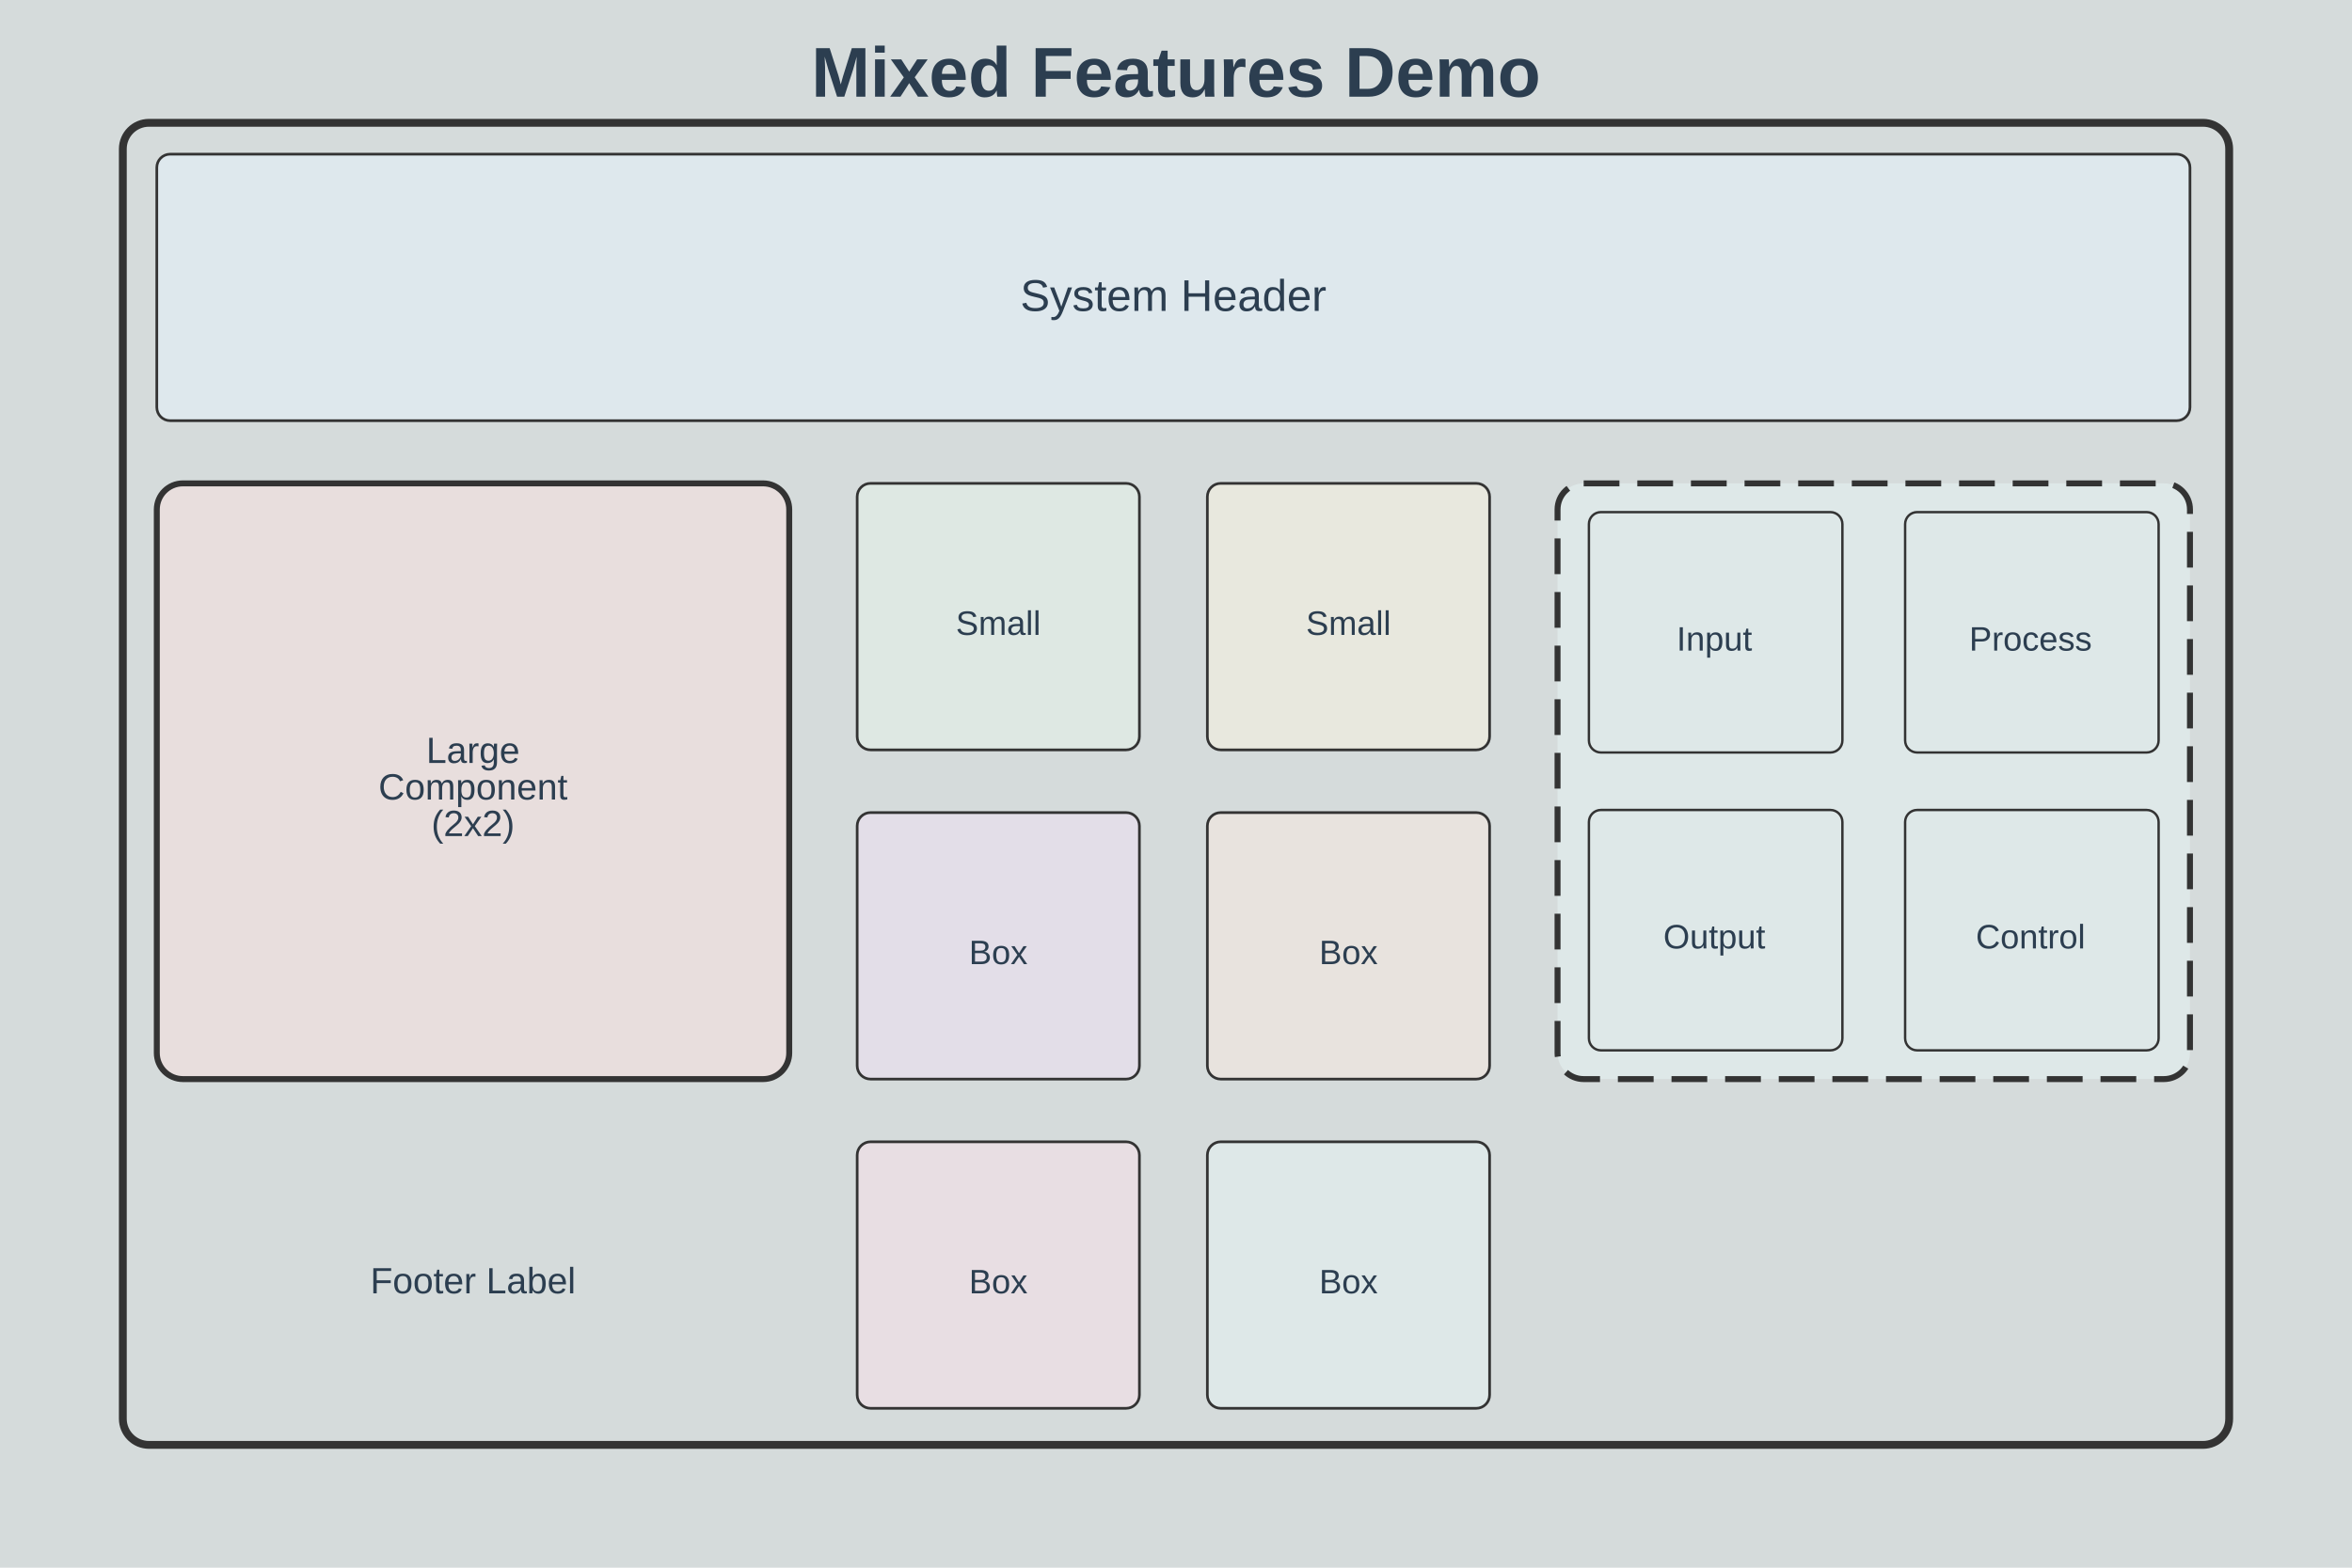
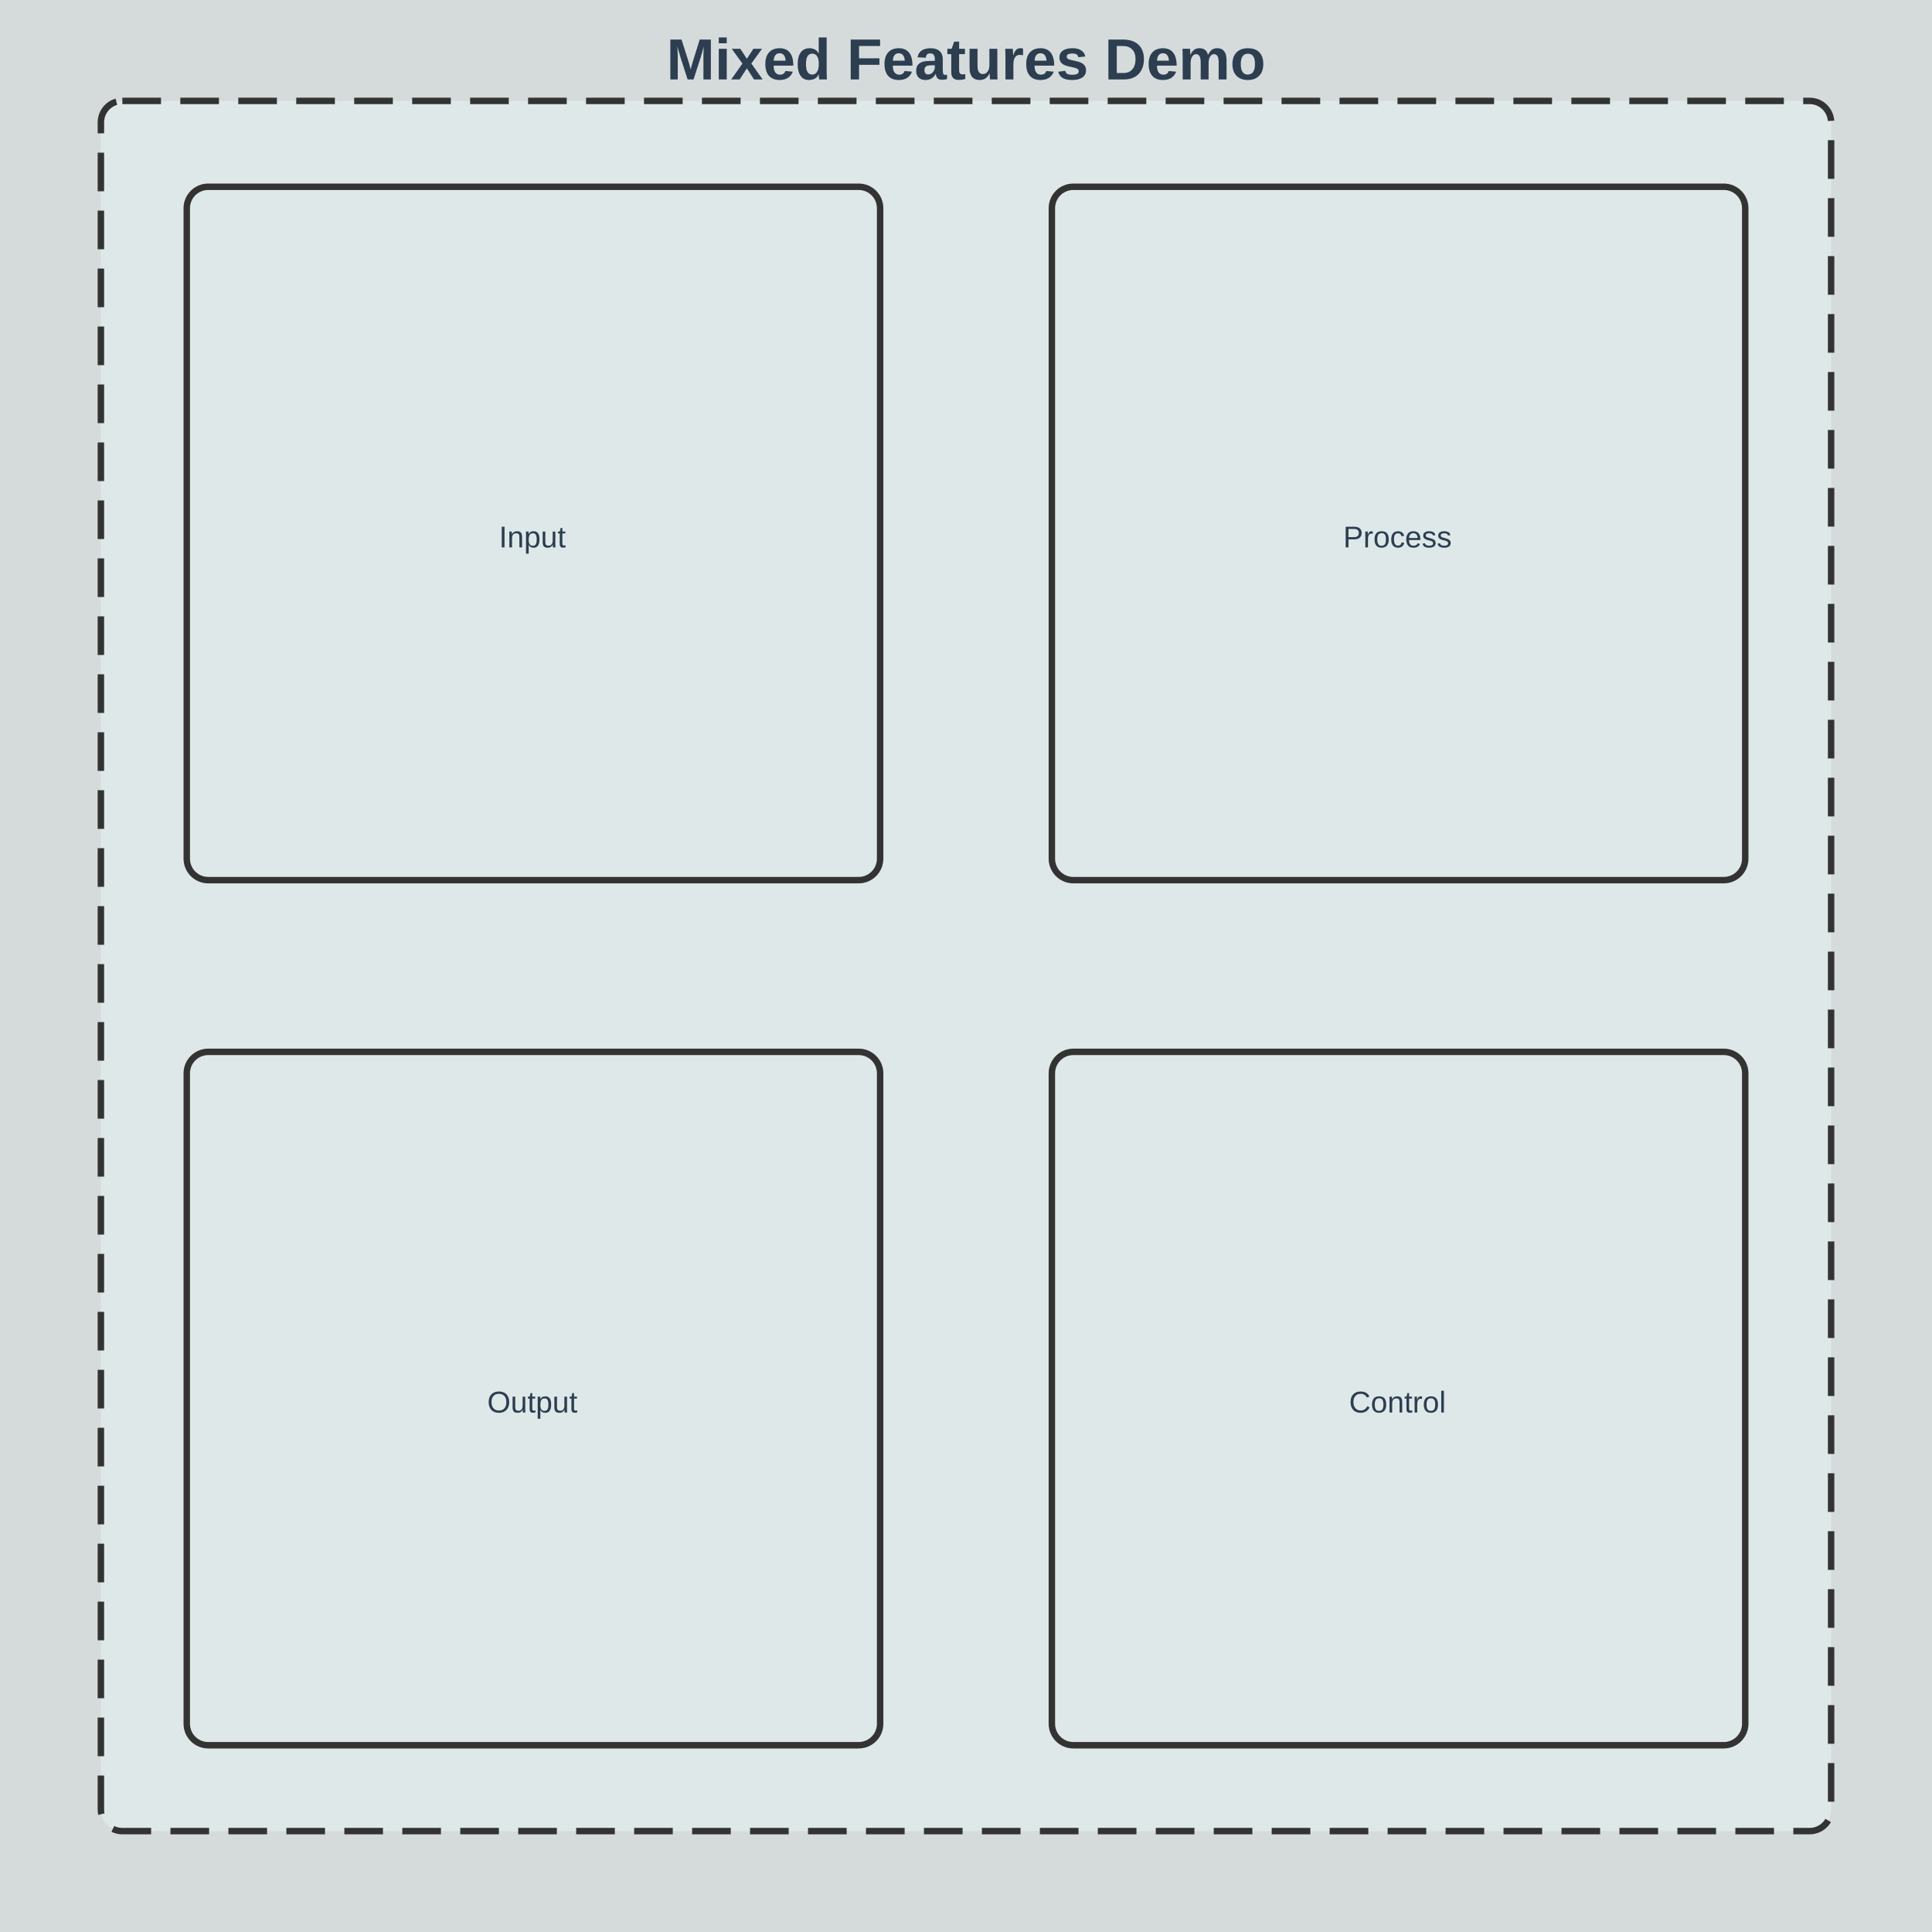
- <svg xmlns="http://www.w3.org/2000/svg" height="600" viewBox="0 0 900 600" width="900">
+ <svg xmlns="http://www.w3.org/2000/svg" height="900" viewBox="0 0 900 900" width="900">
  <rect fill="#D5DBDB" height="100%" width="100%" />
-   <rect fill="transparent" height="506" rx="10" ry="10" stroke="#333" stroke-width="3" width="806" x="47" y="47" />
-   <rect fill="#DEE8ED" height="102" rx="5.1" ry="5.1" stroke="#333" stroke-width="1.02" width="778" x="60" y="59" />
-   <rect fill="#E8DEDD" height="228" rx="10" ry="10" stroke="#333" stroke-width="2.28" width="242" x="60" y="185" />
-   <rect fill="#DEE8E3" height="102" rx="5.1" ry="5.1" stroke="#333" stroke-width="1.02" width="108" x="328" y="185" />
-   <rect fill="#E8E8DE" height="102" rx="5.1" ry="5.1" stroke="#333" stroke-width="1.02" width="108" x="462" y="185" />
-   <rect fill="#DEE8E8" height="228" rx="10" ry="10" stroke="#333" stroke-dasharray="13.68,6.84" stroke-width="2.28" width="242" x="596" y="185" />
-   <rect fill="transparent" height="92" rx="4.6" ry="4.6" stroke="#333" stroke-width="0.92" width="97" x="608" y="196" />
-   <rect fill="transparent" height="92" rx="4.6" ry="4.6" stroke="#333" stroke-width="0.92" width="97" x="729" y="196" />
-   <rect fill="transparent" height="92" rx="4.6" ry="4.6" stroke="#333" stroke-width="0.92" width="97" x="608" y="310" />
-   <rect fill="transparent" height="92" rx="4.6" ry="4.6" stroke="#333" stroke-width="0.92" width="97" x="729" y="310" />
-   <rect fill="transparent" height="102" rx="5.1" ry="5.1" stroke="transparent" stroke-width="0" width="242" x="60" y="437" />
-   <rect fill="#E3DEE8" height="102" rx="5.1" ry="5.1" stroke="#333" stroke-width="1.02" width="108" x="328" y="311" />
-   <rect fill="#E8E3DE" height="102" rx="5.1" ry="5.1" stroke="#333" stroke-width="1.02" width="108" x="462" y="311" />
-   <rect fill="#E8DEE3" height="102" rx="5.1" ry="5.1" stroke="#333" stroke-width="1.02" width="108" x="328" y="437" />
-   <rect fill="#DEE8E8" height="102" rx="5.1" ry="5.1" stroke="#333" stroke-width="1.02" width="108" x="462" y="437" />
-   <text dominant-baseline="auto" fill="#2C3E50" font-family="Arial, sans-serif" font-size="17" text-anchor="middle" x="449" y="119">
- System Header
- </text>
-   <text dominant-baseline="auto" fill="#2C3E50" font-family="Arial, sans-serif" font-size="14" text-anchor="middle" x="181" y="292">
- Large
- </text>
-   <text dominant-baseline="auto" fill="#2C3E50" font-family="Arial, sans-serif" font-size="14" text-anchor="middle" x="181" y="306">
- Component
- </text>
-   <text dominant-baseline="auto" fill="#2C3E50" font-family="Arial, sans-serif" font-size="14" text-anchor="middle" x="181" y="320">
- (2x2)
- </text>
-   <text dominant-baseline="auto" fill="#2C3E50" font-family="Arial, sans-serif" font-size="13" text-anchor="middle" x="382" y="243">
- Small
- </text>
-   <text dominant-baseline="auto" fill="#2C3E50" font-family="Arial, sans-serif" font-size="13" text-anchor="middle" x="516" y="243">
- Small
- </text>
-   <text dominant-baseline="auto" fill="#2C3E50" font-family="Arial, sans-serif" font-size="13" text-anchor="middle" x="656" y="249">
+   <rect fill="#DEE8E8" height="806" rx="10" ry="10" stroke="#333" stroke-dasharray="18,9" stroke-width="3" width="806" x="47" y="47" />
+   <rect fill="transparent" height="323" rx="10" ry="10" stroke="#333" stroke-width="3" width="323" x="87" y="87" />
+   <rect fill="transparent" height="323" rx="10" ry="10" stroke="#333" stroke-width="3" width="323" x="490" y="87" />
+   <rect fill="transparent" height="323" rx="10" ry="10" stroke="#333" stroke-width="3" width="323" x="87" y="490" />
+   <rect fill="transparent" height="323" rx="10" ry="10" stroke="#333" stroke-width="3" width="323" x="490" y="490" />
+   <text dominant-baseline="auto" fill="#2C3E50" font-family="Arial, sans-serif" font-size="14" text-anchor="middle" x="248" y="255">
Input
</text>
-   <text dominant-baseline="auto" fill="#2C3E50" font-family="Arial, sans-serif" font-size="13" text-anchor="middle" x="777" y="249">
+   <text dominant-baseline="auto" fill="#2C3E50" font-family="Arial, sans-serif" font-size="14" text-anchor="middle" x="651" y="255">
Process
</text>
-   <text dominant-baseline="auto" fill="#2C3E50" font-family="Arial, sans-serif" font-size="13" text-anchor="middle" x="656" y="363">
+   <text dominant-baseline="auto" fill="#2C3E50" font-family="Arial, sans-serif" font-size="14" text-anchor="middle" x="248" y="658">
Output
</text>
-   <text dominant-baseline="auto" fill="#2C3E50" font-family="Arial, sans-serif" font-size="13" text-anchor="middle" x="777" y="363">
+   <text dominant-baseline="auto" fill="#2C3E50" font-family="Arial, sans-serif" font-size="14" text-anchor="middle" x="651" y="658">
Control
- </text>
-   <text dominant-baseline="auto" fill="#2C3E50" font-family="Arial, sans-serif" font-size="14" text-anchor="middle" x="181" y="495">
- Footer Label
- </text>
-   <text dominant-baseline="auto" fill="#2C3E50" font-family="Arial, sans-serif" font-size="13" text-anchor="middle" x="382" y="369">
- Box
- </text>
-   <text dominant-baseline="auto" fill="#2C3E50" font-family="Arial, sans-serif" font-size="13" text-anchor="middle" x="516" y="369">
- Box
- </text>
-   <text dominant-baseline="auto" fill="#2C3E50" font-family="Arial, sans-serif" font-size="13" text-anchor="middle" x="382" y="495">
- Box
- </text>
-   <text dominant-baseline="auto" fill="#2C3E50" font-family="Arial, sans-serif" font-size="13" text-anchor="middle" x="516" y="495">
- Box
</text>
  <text fill="#2C3E50" font-family="Arial, sans-serif" font-size="27" font-weight="bold" text-anchor="middle" x="450" y="37">
Mixed Features Demo
</text>
</svg>
